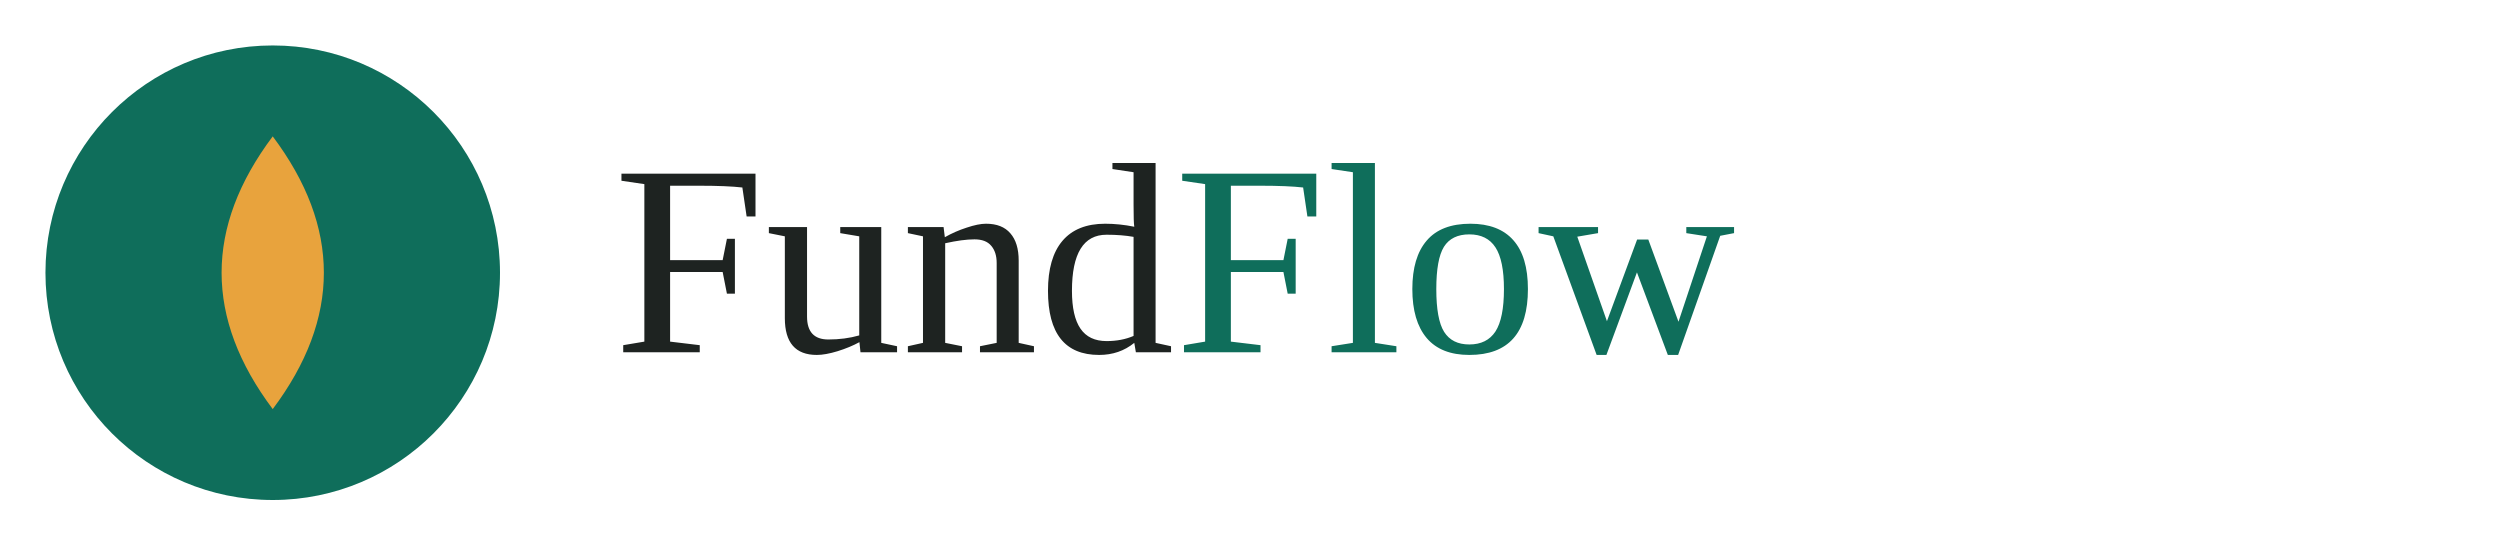
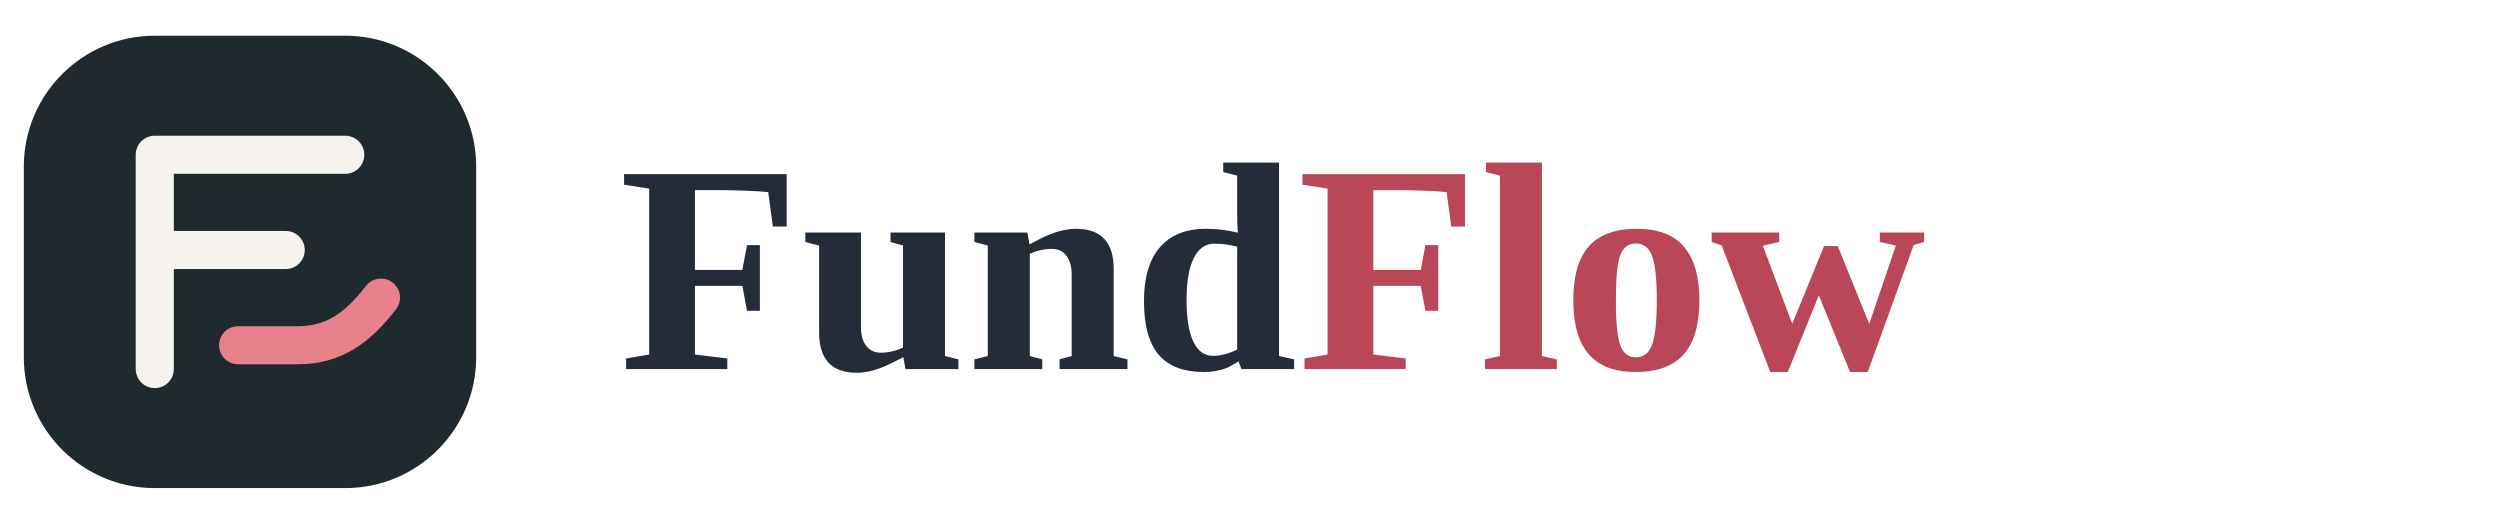
- <svg xmlns="http://www.w3.org/2000/svg" viewBox="0 0 220 48" height="32" role="img" aria-label="FundFlow">
-   <circle cx="24" cy="24" r="20" fill="#0F6E5B" />
-   <path d="M24 12 C 18 20, 18 28, 24 36 C 30 28, 30 20, 24 12 Z" fill="#E8A33D" />
-   <text x="54" y="31" font-family="Georgia, 'Times New Roman', serif" font-size="24" fill="#1E2321">Fund<tspan fill="#0F6E5B">Flow</tspan>
+ <svg xmlns="http://www.w3.org/2000/svg" viewBox="0 0 210 44" role="img" aria-label="FundFlow">
+   <rect x="2" y="3" width="38" height="38" rx="11" fill="#1F2A2E" />
+   <path d="M13 31V13h16M13 21h11" fill="none" stroke="#F6F3EE" stroke-width="3.2" stroke-linecap="round" stroke-linejoin="round" />
+   <path d="M20 29h5c3 0 5-1.4 7-4" fill="none" stroke="#E7808B" stroke-width="3.2" stroke-linecap="round" />
+   <text x="52" y="31" font-family="Georgia, 'Times New Roman', serif" font-size="25" font-weight="700" fill="#242C3A">Fund<tspan fill="#B94757">Flow</tspan>
  </text>
</svg>
